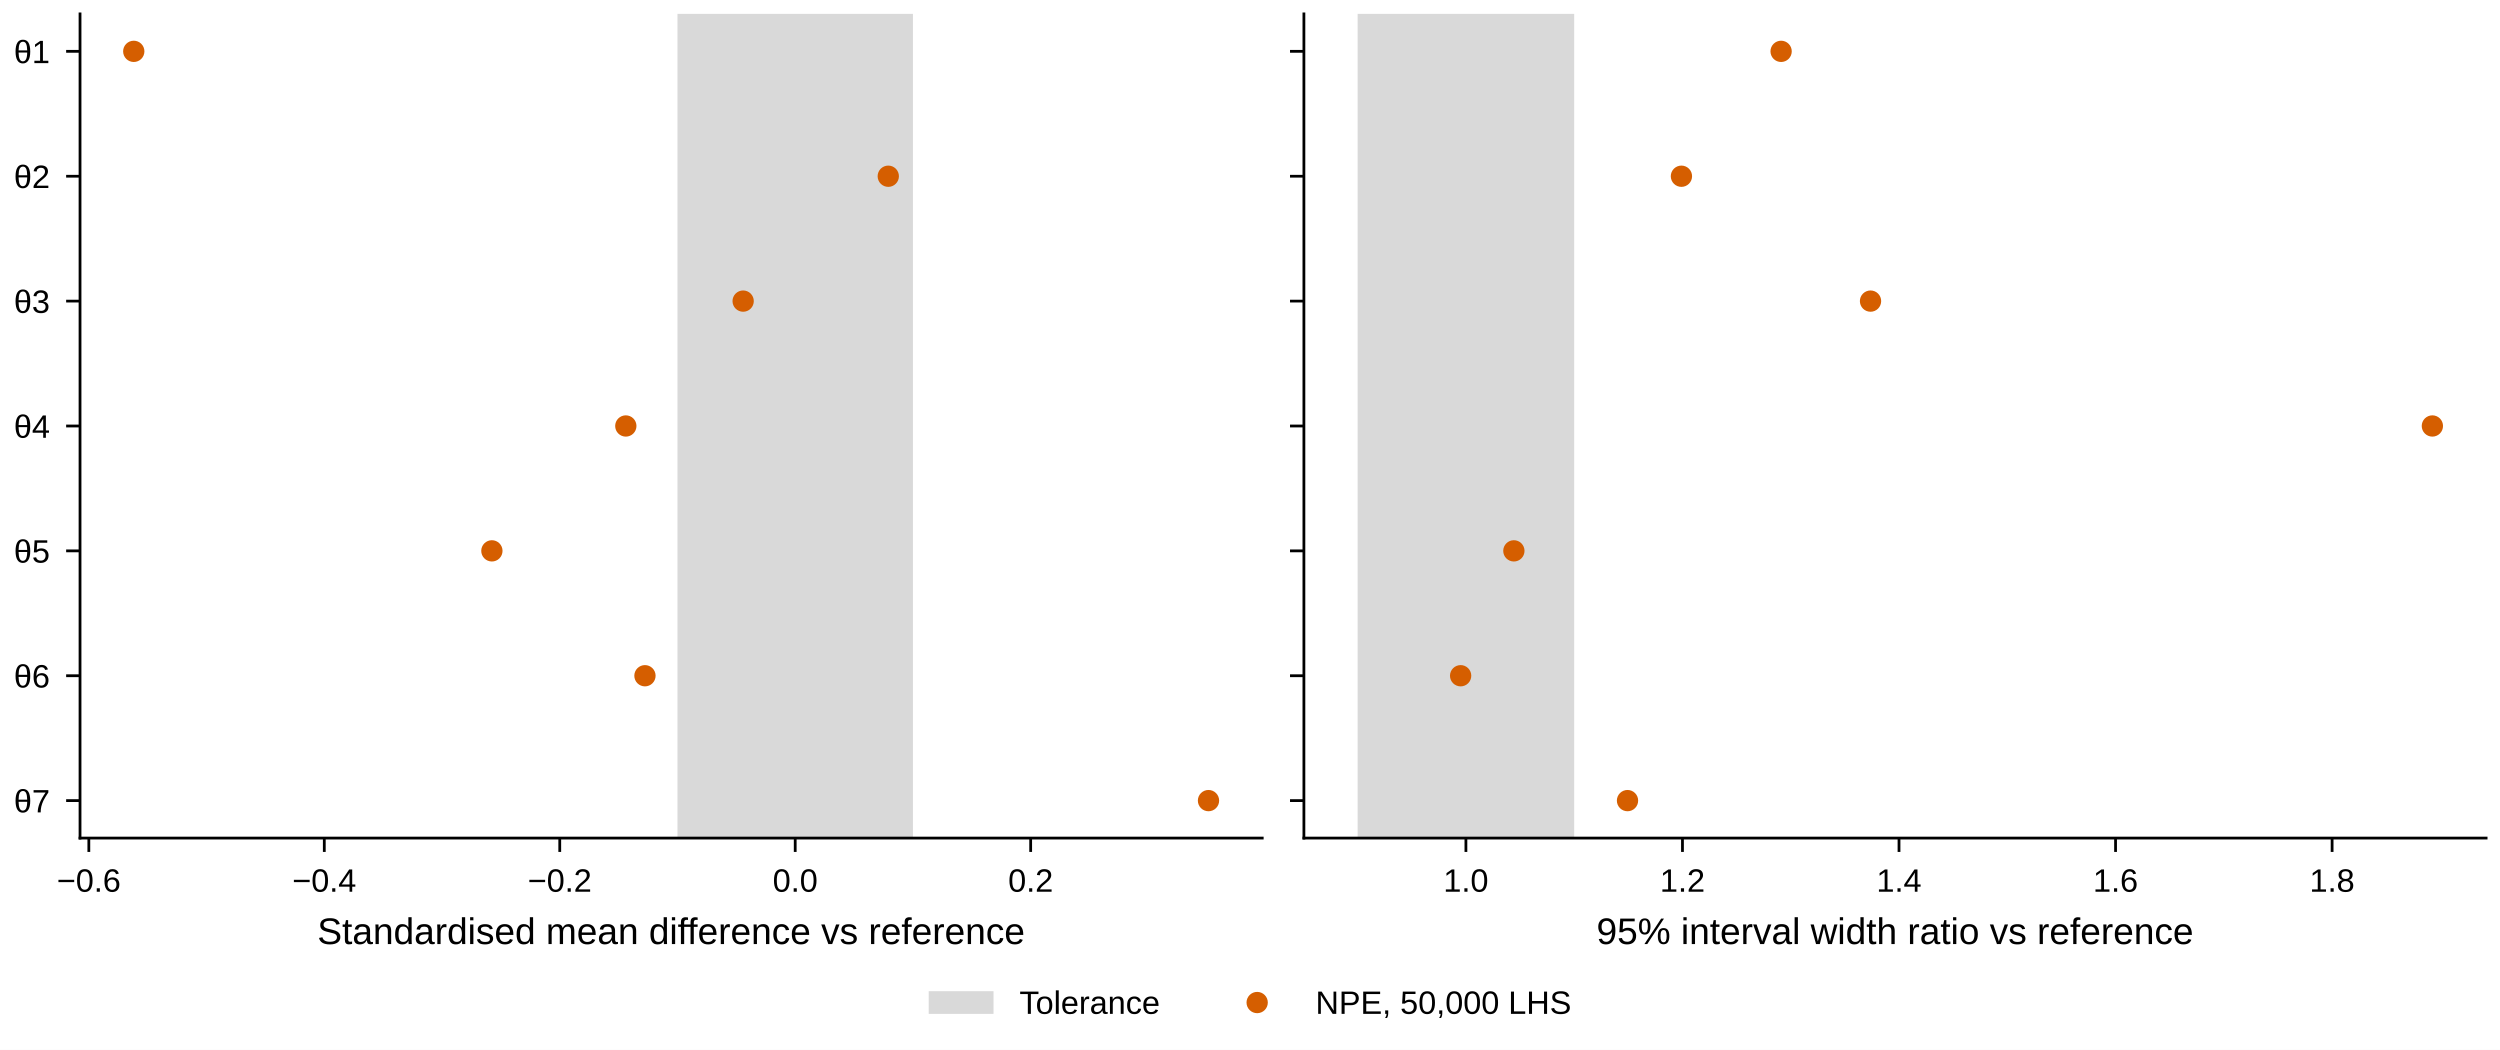
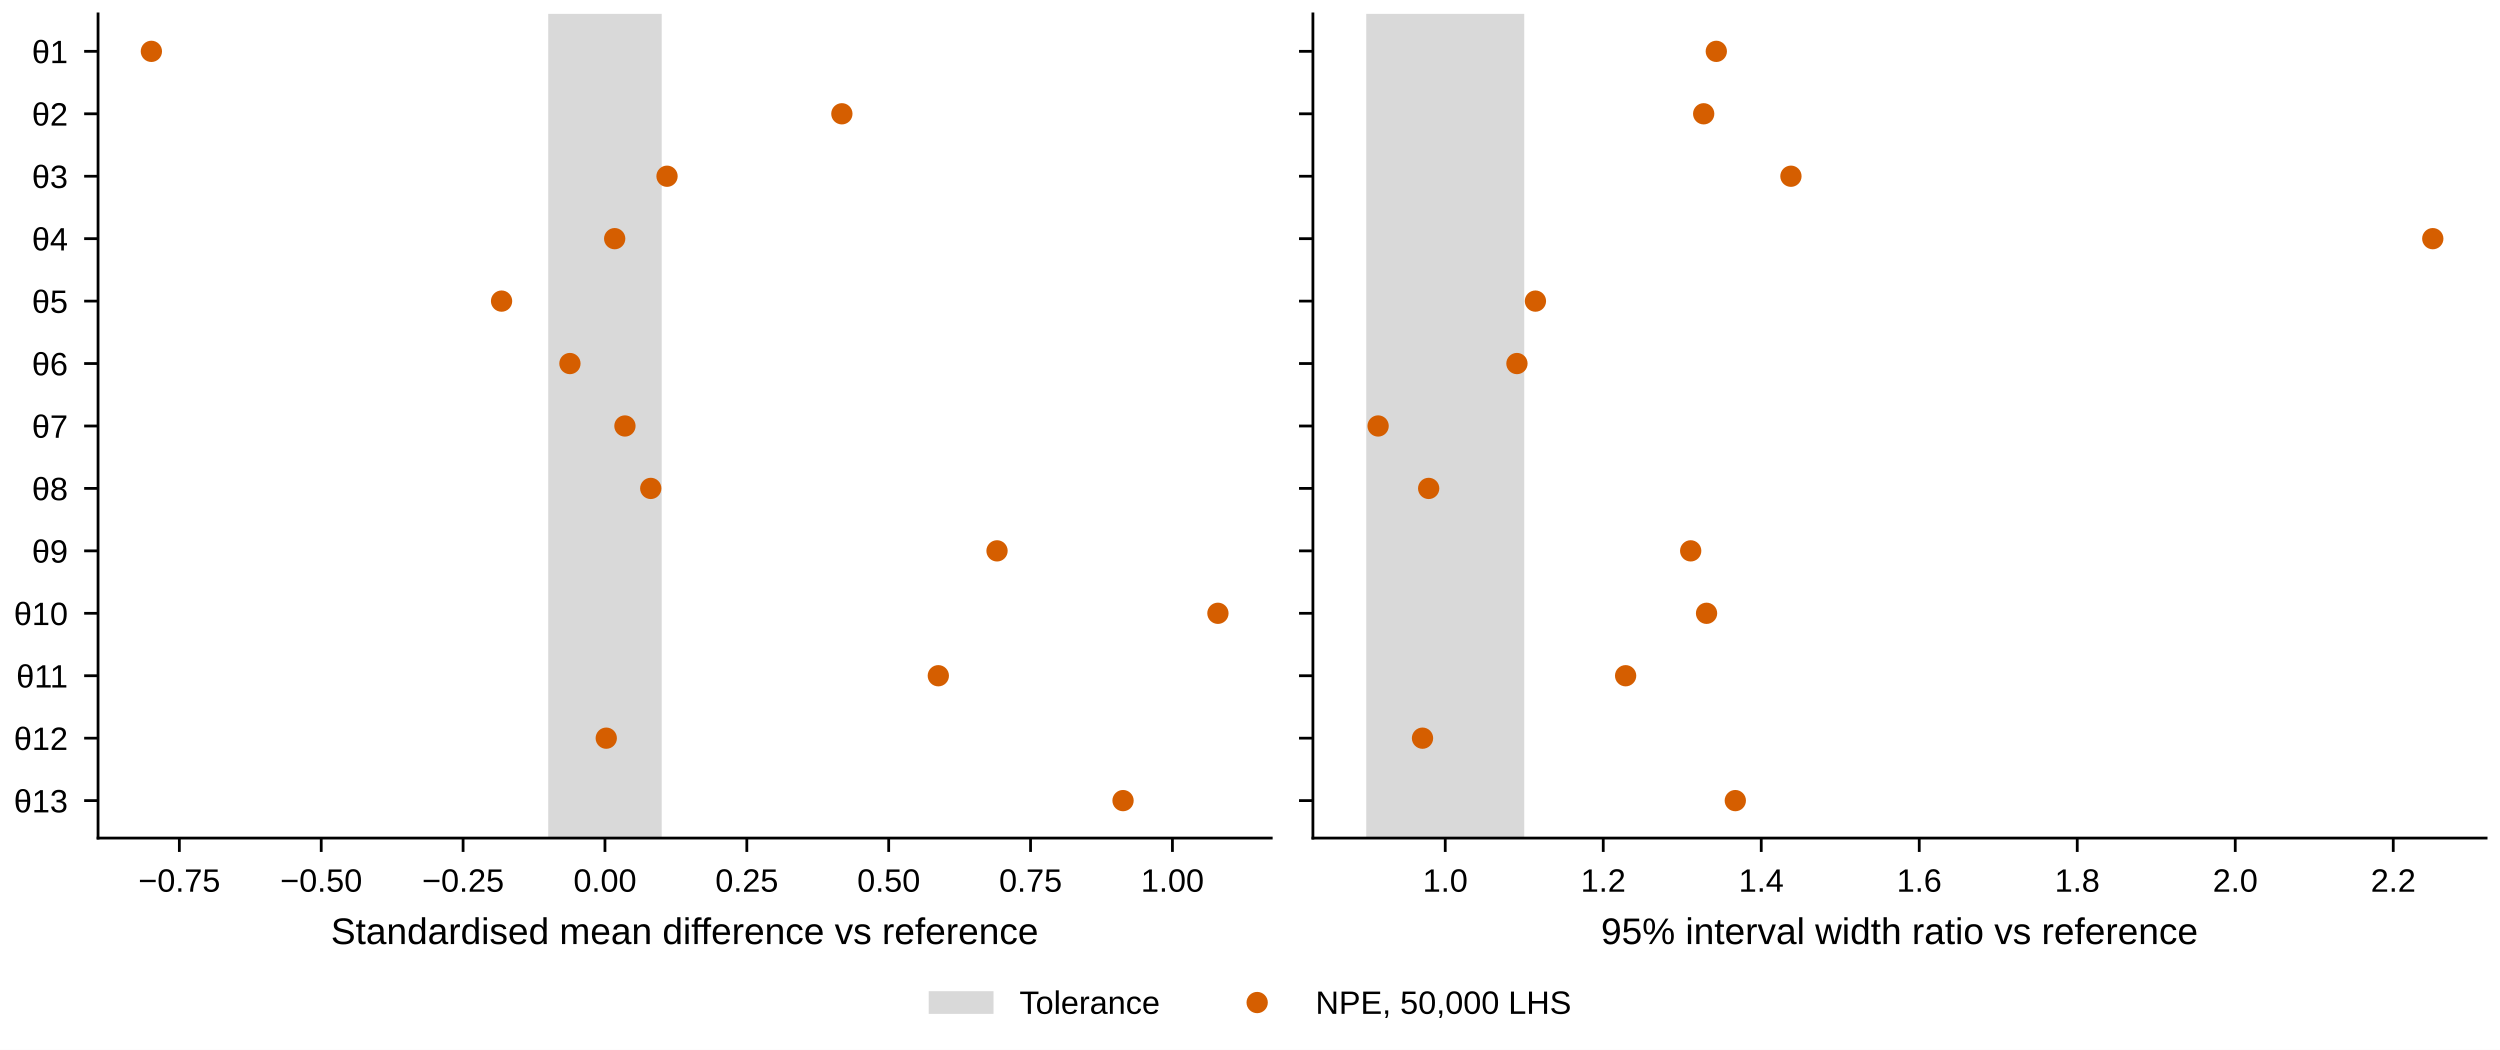
<svg xmlns="http://www.w3.org/2000/svg" xmlns:xlink="http://www.w3.org/1999/xlink" width="540pt" height="226.772pt" viewBox="0 0 540 226.772" version="1.1">
  <defs>
    <style type="text/css">*{stroke-linejoin: round; stroke-linecap: butt}</style>
  </defs>
  <g id="figure_1">
    <g id="patch_1">
      <path d="M 0 226.772  L 540 226.772  L 540 0  L 0 0  z " style="fill: #ffffff" />
    </g>
    <g id="axes_1">
      <g id="patch_2">
-         <path d="M 17.286 181.024  L 272.642 181.024  L 272.642 3  L 17.286 3  z " style="fill: #ffffff" />
+         <path d="M 21.178 181.024  L 274.589 181.024  L 274.589 3  L 21.178 3  z " style="fill: #ffffff" />
      </g>
      <g id="matplotlib.axis_1">
        <g id="xtick_1">
          <g id="line2d_1">
            <defs>
-               <path id="me6645bd09a" d="M 0 0  L 0 3  " style="stroke: #000000; stroke-width: 0.6" />
+               <path id="mba56e9f756" d="M 0 0  L 0 3  " style="stroke: #000000; stroke-width: 0.6" />
            </defs>
            <g>
-               <use xlink:href="#me6645bd09a" x="19.188" y="181.024" style="stroke: #000000; stroke-width: 0.6" />
+               <use xlink:href="#mba56e9f756" x="38.741" y="181.024" style="stroke: #000000; stroke-width: 0.6" />
            </g>
          </g>
          <g id="text_1">
-             <text style="font-size: 7px; font-family: 'Arial', 'Helvetica', 'DejaVu Sans', sans-serif; text-anchor: middle" x="19.188" y="192.621" transform="rotate(-0 19.18821 192.6206)">−0.6</text>
+             <text style="font-size: 7px; font-family: 'Arial', 'Helvetica', 'DejaVu Sans', sans-serif; text-anchor: middle" x="38.741" y="192.621" transform="rotate(-0 38.74065 192.6206)">−0.75</text>
          </g>
        </g>
        <g id="xtick_2">
          <g id="line2d_2">
            <g>
-               <use xlink:href="#me6645bd09a" x="70.047" y="181.024" style="stroke: #000000; stroke-width: 0.6" />
+               <use xlink:href="#mba56e9f756" x="69.384" y="181.024" style="stroke: #000000; stroke-width: 0.6" />
            </g>
          </g>
          <g id="text_2">
-             <text style="font-size: 7px; font-family: 'Arial', 'Helvetica', 'DejaVu Sans', sans-serif; text-anchor: middle" x="70.047" y="192.621" transform="rotate(-0 70.0472 192.6206)">−0.4</text>
+             <text style="font-size: 7px; font-family: 'Arial', 'Helvetica', 'DejaVu Sans', sans-serif; text-anchor: middle" x="69.384" y="192.621" transform="rotate(-0 69.38405 192.6206)">−0.50</text>
          </g>
        </g>
        <g id="xtick_3">
          <g id="line2d_3">
            <g>
-               <use xlink:href="#me6645bd09a" x="120.906" y="181.024" style="stroke: #000000; stroke-width: 0.6" />
+               <use xlink:href="#mba56e9f756" x="100.027" y="181.024" style="stroke: #000000; stroke-width: 0.6" />
            </g>
          </g>
          <g id="text_3">
-             <text style="font-size: 7px; font-family: 'Arial', 'Helvetica', 'DejaVu Sans', sans-serif; text-anchor: middle" x="120.906" y="192.621" transform="rotate(-0 120.9062 192.6206)">−0.2</text>
+             <text style="font-size: 7px; font-family: 'Arial', 'Helvetica', 'DejaVu Sans', sans-serif; text-anchor: middle" x="100.027" y="192.621" transform="rotate(-0 100.0274 192.6206)">−0.25</text>
          </g>
        </g>
        <g id="xtick_4">
          <g id="line2d_4">
            <g>
-               <use xlink:href="#me6645bd09a" x="171.765" y="181.024" style="stroke: #000000; stroke-width: 0.6" />
+               <use xlink:href="#mba56e9f756" x="130.671" y="181.024" style="stroke: #000000; stroke-width: 0.6" />
            </g>
          </g>
          <g id="text_4">
-             <text style="font-size: 7px; font-family: 'Arial', 'Helvetica', 'DejaVu Sans', sans-serif; text-anchor: middle" x="171.765" y="192.621" transform="rotate(-0 171.7652 192.6206)">0.0</text>
+             <text style="font-size: 7px; font-family: 'Arial', 'Helvetica', 'DejaVu Sans', sans-serif; text-anchor: middle" x="130.671" y="192.621" transform="rotate(-0 130.6708 192.6206)">0.00</text>
          </g>
        </g>
        <g id="xtick_5">
          <g id="line2d_5">
            <g>
-               <use xlink:href="#me6645bd09a" x="222.624" y="181.024" style="stroke: #000000; stroke-width: 0.6" />
+               <use xlink:href="#mba56e9f756" x="161.314" y="181.024" style="stroke: #000000; stroke-width: 0.6" />
            </g>
          </g>
          <g id="text_5">
-             <text style="font-size: 7px; font-family: 'Arial', 'Helvetica', 'DejaVu Sans', sans-serif; text-anchor: middle" x="222.624" y="192.621" transform="rotate(-0 222.6242 192.6206)">0.2</text>
-           </g>
-         </g>
-         <g id="text_6">
-           <text style="font-size: 8px; font-family: 'Arial', 'Helvetica', 'DejaVu Sans', sans-serif; text-anchor: middle" x="144.964" y="203.918" transform="rotate(-0 144.964 203.918)">Standardised mean difference vs reference</text>
+             <text style="font-size: 7px; font-family: 'Arial', 'Helvetica', 'DejaVu Sans', sans-serif; text-anchor: middle" x="161.314" y="192.621" transform="rotate(-0 161.3142 192.6206)">0.25</text>
+           </g>
+         </g>
+         <g id="xtick_6">
+           <g id="line2d_6">
+             <g>
+               <use xlink:href="#mba56e9f756" x="191.958" y="181.024" style="stroke: #000000; stroke-width: 0.6" />
+             </g>
+           </g>
+           <g id="text_6">
+             <text style="font-size: 7px; font-family: 'Arial', 'Helvetica', 'DejaVu Sans', sans-serif; text-anchor: middle" x="191.958" y="192.621" transform="rotate(-0 191.9576 192.6206)">0.50</text>
+           </g>
+         </g>
+         <g id="xtick_7">
+           <g id="line2d_7">
+             <g>
+               <use xlink:href="#mba56e9f756" x="222.601" y="181.024" style="stroke: #000000; stroke-width: 0.6" />
+             </g>
+           </g>
+           <g id="text_7">
+             <text style="font-size: 7px; font-family: 'Arial', 'Helvetica', 'DejaVu Sans', sans-serif; text-anchor: middle" x="222.601" y="192.621" transform="rotate(-0 222.601 192.6206)">0.75</text>
+           </g>
+         </g>
+         <g id="xtick_8">
+           <g id="line2d_8">
+             <g>
+               <use xlink:href="#mba56e9f756" x="253.244" y="181.024" style="stroke: #000000; stroke-width: 0.6" />
+             </g>
+           </g>
+           <g id="text_8">
+             <text style="font-size: 7px; font-family: 'Arial', 'Helvetica', 'DejaVu Sans', sans-serif; text-anchor: middle" x="253.244" y="192.621" transform="rotate(-0 253.2444 192.6206)">1.00</text>
+           </g>
+         </g>
+         <g id="text_9">
+           <text style="font-size: 8px; font-family: 'Arial', 'Helvetica', 'DejaVu Sans', sans-serif; text-anchor: middle" x="147.883" y="203.918" transform="rotate(-0 147.8835 203.918)">Standardised mean difference vs reference</text>
        </g>
      </g>
      <g id="matplotlib.axis_2">
        <g id="ytick_1">
-           <g id="line2d_6">
+           <g id="line2d_9">
            <defs>
-               <path id="m10a55fb07a" d="M 0 0  L -3 0  " style="stroke: #000000; stroke-width: 0.6" />
+               <path id="m68765bab2d" d="M 0 0  L -3 0  " style="stroke: #000000; stroke-width: 0.6" />
            </defs>
            <g>
-               <use xlink:href="#m10a55fb07a" x="17.286" y="172.932" style="stroke: #000000; stroke-width: 0.6" />
-             </g>
-           </g>
-           <g id="text_7">
-             <text style="font-size: 7px; font-family: 'Arial', 'Helvetica', 'DejaVu Sans', sans-serif; text-anchor: end" x="10.786" y="175.481" transform="rotate(-0 10.78555 175.4805)">θ7</text>
+               <use xlink:href="#m68765bab2d" x="21.178" y="172.932" style="stroke: #000000; stroke-width: 0.6" />
+             </g>
+           </g>
+           <g id="text_10">
+             <text style="font-size: 7px; font-family: 'Arial', 'Helvetica', 'DejaVu Sans', sans-serif; text-anchor: end" x="14.678" y="175.481" transform="rotate(-0 14.67821 175.4805)">θ13</text>
          </g>
        </g>
        <g id="ytick_2">
-           <g id="line2d_7">
-             <g>
-               <use xlink:href="#m10a55fb07a" x="17.286" y="145.959" style="stroke: #000000; stroke-width: 0.6" />
-             </g>
-           </g>
-           <g id="text_8">
-             <text style="font-size: 7px; font-family: 'Arial', 'Helvetica', 'DejaVu Sans', sans-serif; text-anchor: end" x="10.786" y="148.507" transform="rotate(-0 10.78555 148.5072)">θ6</text>
+           <g id="line2d_10">
+             <g>
+               <use xlink:href="#m68765bab2d" x="21.178" y="159.446" style="stroke: #000000; stroke-width: 0.6" />
+             </g>
+           </g>
+           <g id="text_11">
+             <text style="font-size: 7px; font-family: 'Arial', 'Helvetica', 'DejaVu Sans', sans-serif; text-anchor: end" x="14.678" y="161.994" transform="rotate(-0 14.67821 161.9939)">θ12</text>
          </g>
        </g>
        <g id="ytick_3">
-           <g id="line2d_8">
-             <g>
-               <use xlink:href="#m10a55fb07a" x="17.286" y="118.986" style="stroke: #000000; stroke-width: 0.6" />
-             </g>
-           </g>
-           <g id="text_9">
-             <text style="font-size: 7px; font-family: 'Arial', 'Helvetica', 'DejaVu Sans', sans-serif; text-anchor: end" x="10.786" y="121.534" transform="rotate(-0 10.78555 121.5338)">θ5</text>
+           <g id="line2d_11">
+             <g>
+               <use xlink:href="#m68765bab2d" x="21.178" y="145.959" style="stroke: #000000; stroke-width: 0.6" />
+             </g>
+           </g>
+           <g id="text_12">
+             <text style="font-size: 7px; font-family: 'Arial', 'Helvetica', 'DejaVu Sans', sans-serif; text-anchor: end" x="14.678" y="148.507" transform="rotate(-0 14.67821 148.5072)">θ11</text>
          </g>
        </g>
        <g id="ytick_4">
-           <g id="line2d_9">
-             <g>
-               <use xlink:href="#m10a55fb07a" x="17.286" y="92.012" style="stroke: #000000; stroke-width: 0.6" />
-             </g>
-           </g>
-           <g id="text_10">
-             <text style="font-size: 7px; font-family: 'Arial', 'Helvetica', 'DejaVu Sans', sans-serif; text-anchor: end" x="10.786" y="94.56" transform="rotate(-0 10.78555 94.56044)">θ4</text>
+           <g id="line2d_12">
+             <g>
+               <use xlink:href="#m68765bab2d" x="21.178" y="132.472" style="stroke: #000000; stroke-width: 0.6" />
+             </g>
+           </g>
+           <g id="text_13">
+             <text style="font-size: 7px; font-family: 'Arial', 'Helvetica', 'DejaVu Sans', sans-serif; text-anchor: end" x="14.678" y="135.02" transform="rotate(-0 14.67821 135.0205)">θ10</text>
          </g>
        </g>
        <g id="ytick_5">
-           <g id="line2d_10">
-             <g>
-               <use xlink:href="#m10a55fb07a" x="17.286" y="65.039" style="stroke: #000000; stroke-width: 0.6" />
-             </g>
-           </g>
-           <g id="text_11">
-             <text style="font-size: 7px; font-family: 'Arial', 'Helvetica', 'DejaVu Sans', sans-serif; text-anchor: end" x="10.786" y="67.587" transform="rotate(-0 10.78555 67.58707)">θ3</text>
+           <g id="line2d_13">
+             <g>
+               <use xlink:href="#m68765bab2d" x="21.178" y="118.986" style="stroke: #000000; stroke-width: 0.6" />
+             </g>
+           </g>
+           <g id="text_14">
+             <text style="font-size: 7px; font-family: 'Arial', 'Helvetica', 'DejaVu Sans', sans-serif; text-anchor: end" x="14.678" y="121.534" transform="rotate(-0 14.67821 121.5338)">θ9</text>
          </g>
        </g>
        <g id="ytick_6">
-           <g id="line2d_11">
-             <g>
-               <use xlink:href="#m10a55fb07a" x="17.286" y="38.066" style="stroke: #000000; stroke-width: 0.6" />
-             </g>
-           </g>
-           <g id="text_12">
-             <text style="font-size: 7px; font-family: 'Arial', 'Helvetica', 'DejaVu Sans', sans-serif; text-anchor: end" x="10.786" y="40.614" transform="rotate(-0 10.78555 40.61371)">θ2</text>
+           <g id="line2d_14">
+             <g>
+               <use xlink:href="#m68765bab2d" x="21.178" y="105.499" style="stroke: #000000; stroke-width: 0.6" />
+             </g>
+           </g>
+           <g id="text_15">
+             <text style="font-size: 7px; font-family: 'Arial', 'Helvetica', 'DejaVu Sans', sans-serif; text-anchor: end" x="14.678" y="108.047" transform="rotate(-0 14.67821 108.0471)">θ8</text>
          </g>
        </g>
        <g id="ytick_7">
-           <g id="line2d_12">
-             <g>
-               <use xlink:href="#m10a55fb07a" x="17.286" y="11.092" style="stroke: #000000; stroke-width: 0.6" />
-             </g>
-           </g>
-           <g id="text_13">
-             <text style="font-size: 7px; font-family: 'Arial', 'Helvetica', 'DejaVu Sans', sans-serif; text-anchor: end" x="10.786" y="13.64" transform="rotate(-0 10.78555 13.64034)">θ1</text>
+           <g id="line2d_15">
+             <g>
+               <use xlink:href="#m68765bab2d" x="21.178" y="92.012" style="stroke: #000000; stroke-width: 0.6" />
+             </g>
+           </g>
+           <g id="text_16">
+             <text style="font-size: 7px; font-family: 'Arial', 'Helvetica', 'DejaVu Sans', sans-serif; text-anchor: end" x="14.678" y="94.56" transform="rotate(-0 14.67821 94.56044)">θ7</text>
+           </g>
+         </g>
+         <g id="ytick_8">
+           <g id="line2d_16">
+             <g>
+               <use xlink:href="#m68765bab2d" x="21.178" y="78.526" style="stroke: #000000; stroke-width: 0.6" />
+             </g>
+           </g>
+           <g id="text_17">
+             <text style="font-size: 7px; font-family: 'Arial', 'Helvetica', 'DejaVu Sans', sans-serif; text-anchor: end" x="14.678" y="81.074" transform="rotate(-0 14.67821 81.07376)">θ6</text>
+           </g>
+         </g>
+         <g id="ytick_9">
+           <g id="line2d_17">
+             <g>
+               <use xlink:href="#m68765bab2d" x="21.178" y="65.039" style="stroke: #000000; stroke-width: 0.6" />
+             </g>
+           </g>
+           <g id="text_18">
+             <text style="font-size: 7px; font-family: 'Arial', 'Helvetica', 'DejaVu Sans', sans-serif; text-anchor: end" x="14.678" y="67.587" transform="rotate(-0 14.67821 67.58707)">θ5</text>
+           </g>
+         </g>
+         <g id="ytick_10">
+           <g id="line2d_18">
+             <g>
+               <use xlink:href="#m68765bab2d" x="21.178" y="51.552" style="stroke: #000000; stroke-width: 0.6" />
+             </g>
+           </g>
+           <g id="text_19">
+             <text style="font-size: 7px; font-family: 'Arial', 'Helvetica', 'DejaVu Sans', sans-serif; text-anchor: end" x="14.678" y="54.1" transform="rotate(-0 14.67821 54.10039)">θ4</text>
+           </g>
+         </g>
+         <g id="ytick_11">
+           <g id="line2d_19">
+             <g>
+               <use xlink:href="#m68765bab2d" x="21.178" y="38.066" style="stroke: #000000; stroke-width: 0.6" />
+             </g>
+           </g>
+           <g id="text_20">
+             <text style="font-size: 7px; font-family: 'Arial', 'Helvetica', 'DejaVu Sans', sans-serif; text-anchor: end" x="14.678" y="40.614" transform="rotate(-0 14.67821 40.61371)">θ3</text>
+           </g>
+         </g>
+         <g id="ytick_12">
+           <g id="line2d_20">
+             <g>
+               <use xlink:href="#m68765bab2d" x="21.178" y="24.579" style="stroke: #000000; stroke-width: 0.6" />
+             </g>
+           </g>
+           <g id="text_21">
+             <text style="font-size: 7px; font-family: 'Arial', 'Helvetica', 'DejaVu Sans', sans-serif; text-anchor: end" x="14.678" y="27.127" transform="rotate(-0 14.67821 27.12703)">θ2</text>
+           </g>
+         </g>
+         <g id="ytick_13">
+           <g id="line2d_21">
+             <g>
+               <use xlink:href="#m68765bab2d" x="21.178" y="11.092" style="stroke: #000000; stroke-width: 0.6" />
+             </g>
+           </g>
+           <g id="text_22">
+             <text style="font-size: 7px; font-family: 'Arial', 'Helvetica', 'DejaVu Sans', sans-serif; text-anchor: end" x="14.678" y="13.64" transform="rotate(-0 14.67821 13.64034)">θ1</text>
          </g>
        </g>
      </g>
      <g id="patch_3">
-         <path d="M 146.336 181.024  L 197.195 181.024  L 197.195 3  L 146.336 3  z " clip-path="url(#p1ce16a7398)" style="fill: #d9d9d9" />
-       </g>
-       <g id="line2d_13">
+         <path d="M 118.413 181.024  L 142.928 181.024  L 142.928 3  L 118.413 3  z " clip-path="url(#pb6cced3a46)" style="fill: #d9d9d9" />
+       </g>
+       <g id="line2d_22">
        <defs>
-           <path id="md1840e319f" d="M 0 2  C 0.53 2 1.039 1.789 1.414 1.414  C 1.789 1.039 2 0.53 2 0  C 2 -0.53 1.789 -1.039 1.414 -1.414  C 1.039 -1.789 0.53 -2 0 -2  C -0.53 -2 -1.039 -1.789 -1.414 -1.414  C -1.789 -1.039 -2 -0.53 -2 0  C -2 0.53 -1.789 1.039 -1.414 1.414  C -1.039 1.789 -0.53 2 0 2  z " style="stroke: #d55e00; stroke-width: 0.6" />
+           <path id="m5a238bd9cf" d="M 0 2  C 0.53 2 1.039 1.789 1.414 1.414  C 1.789 1.039 2 0.53 2 0  C 2 -0.53 1.789 -1.039 1.414 -1.414  C 1.039 -1.789 0.53 -2 0 -2  C -0.53 -2 -1.039 -1.789 -1.414 -1.414  C -1.789 -1.039 -2 -0.53 -2 0  C -2 0.53 -1.789 1.039 -1.414 1.414  C -1.039 1.789 -0.53 2 0 2  z " style="stroke: #d55e00; stroke-width: 0.6" />
        </defs>
-         <g clip-path="url(#p1ce16a7398)">
-           <use xlink:href="#md1840e319f" x="261.035" y="172.932" style="fill: #d55e00; stroke: #d55e00; stroke-width: 0.6" />
-           <use xlink:href="#md1840e319f" x="139.31" y="145.959" style="fill: #d55e00; stroke: #d55e00; stroke-width: 0.6" />
-           <use xlink:href="#md1840e319f" x="106.248" y="118.986" style="fill: #d55e00; stroke: #d55e00; stroke-width: 0.6" />
-           <use xlink:href="#md1840e319f" x="135.176" y="92.012" style="fill: #d55e00; stroke: #d55e00; stroke-width: 0.6" />
-           <use xlink:href="#md1840e319f" x="160.52" y="65.039" style="fill: #d55e00; stroke: #d55e00; stroke-width: 0.6" />
-           <use xlink:href="#md1840e319f" x="191.866" y="38.066" style="fill: #d55e00; stroke: #d55e00; stroke-width: 0.6" />
-           <use xlink:href="#md1840e319f" x="28.893" y="11.092" style="fill: #d55e00; stroke: #d55e00; stroke-width: 0.6" />
+         <g clip-path="url(#pb6cced3a46)">
+           <use xlink:href="#m5a238bd9cf" x="242.575" y="172.932" style="fill: #d55e00; stroke: #d55e00; stroke-width: 0.6" />
+           <use xlink:href="#m5a238bd9cf" x="130.951" y="159.446" style="fill: #d55e00; stroke: #d55e00; stroke-width: 0.6" />
+           <use xlink:href="#m5a238bd9cf" x="202.676" y="145.959" style="fill: #d55e00; stroke: #d55e00; stroke-width: 0.6" />
+           <use xlink:href="#m5a238bd9cf" x="263.07" y="132.472" style="fill: #d55e00; stroke: #d55e00; stroke-width: 0.6" />
+           <use xlink:href="#m5a238bd9cf" x="215.358" y="118.986" style="fill: #d55e00; stroke: #d55e00; stroke-width: 0.6" />
+           <use xlink:href="#m5a238bd9cf" x="140.563" y="105.499" style="fill: #d55e00; stroke: #d55e00; stroke-width: 0.6" />
+           <use xlink:href="#m5a238bd9cf" x="134.985" y="92.012" style="fill: #d55e00; stroke: #d55e00; stroke-width: 0.6" />
+           <use xlink:href="#m5a238bd9cf" x="123.104" y="78.526" style="fill: #d55e00; stroke: #d55e00; stroke-width: 0.6" />
+           <use xlink:href="#m5a238bd9cf" x="108.337" y="65.039" style="fill: #d55e00; stroke: #d55e00; stroke-width: 0.6" />
+           <use xlink:href="#m5a238bd9cf" x="132.771" y="51.552" style="fill: #d55e00; stroke: #d55e00; stroke-width: 0.6" />
+           <use xlink:href="#m5a238bd9cf" x="144.078" y="38.066" style="fill: #d55e00; stroke: #d55e00; stroke-width: 0.6" />
+           <use xlink:href="#m5a238bd9cf" x="181.844" y="24.579" style="fill: #d55e00; stroke: #d55e00; stroke-width: 0.6" />
+           <use xlink:href="#m5a238bd9cf" x="32.697" y="11.092" style="fill: #d55e00; stroke: #d55e00; stroke-width: 0.6" />
        </g>
      </g>
      <g id="patch_4">
-         <path d="M 17.286 181.024  L 17.286 3  " style="fill: none; stroke: #000000; stroke-width: 0.6; stroke-linejoin: miter; stroke-linecap: square" />
+         <path d="M 21.178 181.024  L 21.178 3  " style="fill: none; stroke: #000000; stroke-width: 0.6; stroke-linejoin: miter; stroke-linecap: square" />
      </g>
      <g id="patch_5">
-         <path d="M 17.286 181.024  L 272.642 181.024  " style="fill: none; stroke: #000000; stroke-width: 0.6; stroke-linejoin: miter; stroke-linecap: square" />
+         <path d="M 21.178 181.024  L 274.589 181.024  " style="fill: none; stroke: #000000; stroke-width: 0.6; stroke-linejoin: miter; stroke-linecap: square" />
      </g>
    </g>
    <g id="axes_2">
      <g id="patch_6">
-         <path d="M 281.643 181.024  L 537 181.024  L 537 3  L 281.643 3  z " style="fill: #ffffff" />
+         <path d="M 283.589 181.024  L 537 181.024  L 537 3  L 283.589 3  z " style="fill: #ffffff" />
      </g>
      <g id="matplotlib.axis_3">
-         <g id="xtick_6">
-           <g id="line2d_14">
-             <g>
-               <use xlink:href="#me6645bd09a" x="316.637" y="181.024" style="stroke: #000000; stroke-width: 0.6" />
-             </g>
-           </g>
-           <g id="text_14">
-             <text style="font-size: 7px; font-family: 'Arial', 'Helvetica', 'DejaVu Sans', sans-serif; text-anchor: middle" x="316.637" y="192.621" transform="rotate(-0 316.6372 192.6206)">1.0</text>
-           </g>
-         </g>
-         <g id="xtick_7">
-           <g id="line2d_15">
-             <g>
-               <use xlink:href="#me6645bd09a" x="363.412" y="181.024" style="stroke: #000000; stroke-width: 0.6" />
-             </g>
-           </g>
-           <g id="text_15">
-             <text style="font-size: 7px; font-family: 'Arial', 'Helvetica', 'DejaVu Sans', sans-serif; text-anchor: middle" x="363.412" y="192.621" transform="rotate(-0 363.4115 192.6206)">1.2</text>
-           </g>
-         </g>
-         <g id="xtick_8">
-           <g id="line2d_16">
-             <g>
-               <use xlink:href="#me6645bd09a" x="410.186" y="181.024" style="stroke: #000000; stroke-width: 0.6" />
-             </g>
-           </g>
-           <g id="text_16">
-             <text style="font-size: 7px; font-family: 'Arial', 'Helvetica', 'DejaVu Sans', sans-serif; text-anchor: middle" x="410.186" y="192.621" transform="rotate(-0 410.1859 192.6206)">1.4</text>
-           </g>
-         </g>
        <g id="xtick_9">
-           <g id="line2d_17">
-             <g>
-               <use xlink:href="#me6645bd09a" x="456.96" y="181.024" style="stroke: #000000; stroke-width: 0.6" />
-             </g>
-           </g>
-           <g id="text_17">
-             <text style="font-size: 7px; font-family: 'Arial', 'Helvetica', 'DejaVu Sans', sans-serif; text-anchor: middle" x="456.96" y="192.621" transform="rotate(-0 456.9602 192.6206)">1.6</text>
+           <g id="line2d_23">
+             <g>
+               <use xlink:href="#mba56e9f756" x="312.172" y="181.024" style="stroke: #000000; stroke-width: 0.6" />
+             </g>
+           </g>
+           <g id="text_23">
+             <text style="font-size: 7px; font-family: 'Arial', 'Helvetica', 'DejaVu Sans', sans-serif; text-anchor: middle" x="312.172" y="192.621" transform="rotate(-0 312.1721 192.6206)">1.0</text>
          </g>
        </g>
        <g id="xtick_10">
-           <g id="line2d_18">
-             <g>
-               <use xlink:href="#me6645bd09a" x="503.735" y="181.024" style="stroke: #000000; stroke-width: 0.6" />
-             </g>
-           </g>
-           <g id="text_18">
-             <text style="font-size: 7px; font-family: 'Arial', 'Helvetica', 'DejaVu Sans', sans-serif; text-anchor: middle" x="503.735" y="192.621" transform="rotate(-0 503.7346 192.6206)">1.8</text>
-           </g>
-         </g>
-         <g id="text_19">
-           <text style="font-size: 8px; font-family: 'Arial', 'Helvetica', 'DejaVu Sans', sans-serif; text-anchor: middle" x="409.321" y="203.918" transform="rotate(-0 409.3213 203.918)">95% interval width ratio vs reference</text>
+           <g id="line2d_24">
+             <g>
+               <use xlink:href="#mba56e9f756" x="346.301" y="181.024" style="stroke: #000000; stroke-width: 0.6" />
+             </g>
+           </g>
+           <g id="text_24">
+             <text style="font-size: 7px; font-family: 'Arial', 'Helvetica', 'DejaVu Sans', sans-serif; text-anchor: middle" x="346.301" y="192.621" transform="rotate(-0 346.3005 192.6206)">1.2</text>
+           </g>
+         </g>
+         <g id="xtick_11">
+           <g id="line2d_25">
+             <g>
+               <use xlink:href="#mba56e9f756" x="380.429" y="181.024" style="stroke: #000000; stroke-width: 0.6" />
+             </g>
+           </g>
+           <g id="text_25">
+             <text style="font-size: 7px; font-family: 'Arial', 'Helvetica', 'DejaVu Sans', sans-serif; text-anchor: middle" x="380.429" y="192.621" transform="rotate(-0 380.429 192.6206)">1.4</text>
+           </g>
+         </g>
+         <g id="xtick_12">
+           <g id="line2d_26">
+             <g>
+               <use xlink:href="#mba56e9f756" x="414.557" y="181.024" style="stroke: #000000; stroke-width: 0.6" />
+             </g>
+           </g>
+           <g id="text_26">
+             <text style="font-size: 7px; font-family: 'Arial', 'Helvetica', 'DejaVu Sans', sans-serif; text-anchor: middle" x="414.557" y="192.621" transform="rotate(-0 414.5574 192.6206)">1.6</text>
+           </g>
+         </g>
+         <g id="xtick_13">
+           <g id="line2d_27">
+             <g>
+               <use xlink:href="#mba56e9f756" x="448.686" y="181.024" style="stroke: #000000; stroke-width: 0.6" />
+             </g>
+           </g>
+           <g id="text_27">
+             <text style="font-size: 7px; font-family: 'Arial', 'Helvetica', 'DejaVu Sans', sans-serif; text-anchor: middle" x="448.686" y="192.621" transform="rotate(-0 448.6859 192.6206)">1.8</text>
+           </g>
+         </g>
+         <g id="xtick_14">
+           <g id="line2d_28">
+             <g>
+               <use xlink:href="#mba56e9f756" x="482.814" y="181.024" style="stroke: #000000; stroke-width: 0.6" />
+             </g>
+           </g>
+           <g id="text_28">
+             <text style="font-size: 7px; font-family: 'Arial', 'Helvetica', 'DejaVu Sans', sans-serif; text-anchor: middle" x="482.814" y="192.621" transform="rotate(-0 482.8143 192.6206)">2.0</text>
+           </g>
+         </g>
+         <g id="xtick_15">
+           <g id="line2d_29">
+             <g>
+               <use xlink:href="#mba56e9f756" x="516.943" y="181.024" style="stroke: #000000; stroke-width: 0.6" />
+             </g>
+           </g>
+           <g id="text_29">
+             <text style="font-size: 7px; font-family: 'Arial', 'Helvetica', 'DejaVu Sans', sans-serif; text-anchor: middle" x="516.943" y="192.621" transform="rotate(-0 516.9427 192.6206)">2.2</text>
+           </g>
+         </g>
+         <g id="text_30">
+           <text style="font-size: 8px; font-family: 'Arial', 'Helvetica', 'DejaVu Sans', sans-serif; text-anchor: middle" x="410.294" y="203.918" transform="rotate(-0 410.2945 203.918)">95% interval width ratio vs reference</text>
        </g>
      </g>
      <g id="matplotlib.axis_4">
-         <g id="ytick_8">
-           <g id="line2d_19">
-             <g>
-               <use xlink:href="#m10a55fb07a" x="281.643" y="172.932" style="stroke: #000000; stroke-width: 0.6" />
-             </g>
-           </g>
-         </g>
-         <g id="ytick_9">
-           <g id="line2d_20">
-             <g>
-               <use xlink:href="#m10a55fb07a" x="281.643" y="145.959" style="stroke: #000000; stroke-width: 0.6" />
-             </g>
-           </g>
-         </g>
-         <g id="ytick_10">
-           <g id="line2d_21">
-             <g>
-               <use xlink:href="#m10a55fb07a" x="281.643" y="118.986" style="stroke: #000000; stroke-width: 0.6" />
-             </g>
-           </g>
-         </g>
-         <g id="ytick_11">
-           <g id="line2d_22">
-             <g>
-               <use xlink:href="#m10a55fb07a" x="281.643" y="92.012" style="stroke: #000000; stroke-width: 0.6" />
-             </g>
-           </g>
-         </g>
-         <g id="ytick_12">
-           <g id="line2d_23">
-             <g>
-               <use xlink:href="#m10a55fb07a" x="281.643" y="65.039" style="stroke: #000000; stroke-width: 0.6" />
-             </g>
-           </g>
-         </g>
-         <g id="ytick_13">
-           <g id="line2d_24">
-             <g>
-               <use xlink:href="#m10a55fb07a" x="281.643" y="38.066" style="stroke: #000000; stroke-width: 0.6" />
-             </g>
-           </g>
-         </g>
        <g id="ytick_14">
-           <g id="line2d_25">
-             <g>
-               <use xlink:href="#m10a55fb07a" x="281.643" y="11.092" style="stroke: #000000; stroke-width: 0.6" />
+           <g id="line2d_30">
+             <g>
+               <use xlink:href="#m68765bab2d" x="283.589" y="172.932" style="stroke: #000000; stroke-width: 0.6" />
+             </g>
+           </g>
+         </g>
+         <g id="ytick_15">
+           <g id="line2d_31">
+             <g>
+               <use xlink:href="#m68765bab2d" x="283.589" y="159.446" style="stroke: #000000; stroke-width: 0.6" />
+             </g>
+           </g>
+         </g>
+         <g id="ytick_16">
+           <g id="line2d_32">
+             <g>
+               <use xlink:href="#m68765bab2d" x="283.589" y="145.959" style="stroke: #000000; stroke-width: 0.6" />
+             </g>
+           </g>
+         </g>
+         <g id="ytick_17">
+           <g id="line2d_33">
+             <g>
+               <use xlink:href="#m68765bab2d" x="283.589" y="132.472" style="stroke: #000000; stroke-width: 0.6" />
+             </g>
+           </g>
+         </g>
+         <g id="ytick_18">
+           <g id="line2d_34">
+             <g>
+               <use xlink:href="#m68765bab2d" x="283.589" y="118.986" style="stroke: #000000; stroke-width: 0.6" />
+             </g>
+           </g>
+         </g>
+         <g id="ytick_19">
+           <g id="line2d_35">
+             <g>
+               <use xlink:href="#m68765bab2d" x="283.589" y="105.499" style="stroke: #000000; stroke-width: 0.6" />
+             </g>
+           </g>
+         </g>
+         <g id="ytick_20">
+           <g id="line2d_36">
+             <g>
+               <use xlink:href="#m68765bab2d" x="283.589" y="92.012" style="stroke: #000000; stroke-width: 0.6" />
+             </g>
+           </g>
+         </g>
+         <g id="ytick_21">
+           <g id="line2d_37">
+             <g>
+               <use xlink:href="#m68765bab2d" x="283.589" y="78.526" style="stroke: #000000; stroke-width: 0.6" />
+             </g>
+           </g>
+         </g>
+         <g id="ytick_22">
+           <g id="line2d_38">
+             <g>
+               <use xlink:href="#m68765bab2d" x="283.589" y="65.039" style="stroke: #000000; stroke-width: 0.6" />
+             </g>
+           </g>
+         </g>
+         <g id="ytick_23">
+           <g id="line2d_39">
+             <g>
+               <use xlink:href="#m68765bab2d" x="283.589" y="51.552" style="stroke: #000000; stroke-width: 0.6" />
+             </g>
+           </g>
+         </g>
+         <g id="ytick_24">
+           <g id="line2d_40">
+             <g>
+               <use xlink:href="#m68765bab2d" x="283.589" y="38.066" style="stroke: #000000; stroke-width: 0.6" />
+             </g>
+           </g>
+         </g>
+         <g id="ytick_25">
+           <g id="line2d_41">
+             <g>
+               <use xlink:href="#m68765bab2d" x="283.589" y="24.579" style="stroke: #000000; stroke-width: 0.6" />
+             </g>
+           </g>
+         </g>
+         <g id="ytick_26">
+           <g id="line2d_42">
+             <g>
+               <use xlink:href="#m68765bab2d" x="283.589" y="11.092" style="stroke: #000000; stroke-width: 0.6" />
            </g>
          </g>
        </g>
      </g>
      <g id="patch_7">
-         <path d="M 293.25 181.024  L 340.024 181.024  L 340.024 3  L 293.25 3  z " clip-path="url(#paf665701ca)" style="fill: #d9d9d9" />
-       </g>
-       <g id="line2d_26">
-         <g clip-path="url(#paf665701ca)">
-           <use xlink:href="#md1840e319f" x="351.542" y="172.932" style="fill: #d55e00; stroke: #d55e00; stroke-width: 0.6" />
-           <use xlink:href="#md1840e319f" x="315.496" y="145.959" style="fill: #d55e00; stroke: #d55e00; stroke-width: 0.6" />
-           <use xlink:href="#md1840e319f" x="326.996" y="118.986" style="fill: #d55e00; stroke: #d55e00; stroke-width: 0.6" />
-           <use xlink:href="#md1840e319f" x="525.393" y="92.012" style="fill: #d55e00; stroke: #d55e00; stroke-width: 0.6" />
-           <use xlink:href="#md1840e319f" x="404.034" y="65.039" style="fill: #d55e00; stroke: #d55e00; stroke-width: 0.6" />
-           <use xlink:href="#md1840e319f" x="363.188" y="38.066" style="fill: #d55e00; stroke: #d55e00; stroke-width: 0.6" />
-           <use xlink:href="#md1840e319f" x="384.72" y="11.092" style="fill: #d55e00; stroke: #d55e00; stroke-width: 0.6" />
+         <path d="M 295.108 181.024  L 329.236 181.024  L 329.236 3  L 295.108 3  z " clip-path="url(#p7031c46ab6)" style="fill: #d9d9d9" />
+       </g>
+       <g id="line2d_43">
+         <g clip-path="url(#p7031c46ab6)">
+           <use xlink:href="#m5a238bd9cf" x="374.826" y="172.932" style="fill: #d55e00; stroke: #d55e00; stroke-width: 0.6" />
+           <use xlink:href="#m5a238bd9cf" x="307.262" y="159.446" style="fill: #d55e00; stroke: #d55e00; stroke-width: 0.6" />
+           <use xlink:href="#m5a238bd9cf" x="351.134" y="145.959" style="fill: #d55e00; stroke: #d55e00; stroke-width: 0.6" />
+           <use xlink:href="#m5a238bd9cf" x="368.615" y="132.472" style="fill: #d55e00; stroke: #d55e00; stroke-width: 0.6" />
+           <use xlink:href="#m5a238bd9cf" x="365.188" y="118.986" style="fill: #d55e00; stroke: #d55e00; stroke-width: 0.6" />
+           <use xlink:href="#m5a238bd9cf" x="308.593" y="105.499" style="fill: #d55e00; stroke: #d55e00; stroke-width: 0.6" />
+           <use xlink:href="#m5a238bd9cf" x="297.674" y="92.012" style="fill: #d55e00; stroke: #d55e00; stroke-width: 0.6" />
+           <use xlink:href="#m5a238bd9cf" x="327.659" y="78.526" style="fill: #d55e00; stroke: #d55e00; stroke-width: 0.6" />
+           <use xlink:href="#m5a238bd9cf" x="331.652" y="65.039" style="fill: #d55e00; stroke: #d55e00; stroke-width: 0.6" />
+           <use xlink:href="#m5a238bd9cf" x="525.481" y="51.552" style="fill: #d55e00; stroke: #d55e00; stroke-width: 0.6" />
+           <use xlink:href="#m5a238bd9cf" x="386.841" y="38.066" style="fill: #d55e00; stroke: #d55e00; stroke-width: 0.6" />
+           <use xlink:href="#m5a238bd9cf" x="367.995" y="24.579" style="fill: #d55e00; stroke: #d55e00; stroke-width: 0.6" />
+           <use xlink:href="#m5a238bd9cf" x="370.721" y="11.092" style="fill: #d55e00; stroke: #d55e00; stroke-width: 0.6" />
        </g>
      </g>
      <g id="patch_8">
-         <path d="M 281.643 181.024  L 281.643 3  " style="fill: none; stroke: #000000; stroke-width: 0.6; stroke-linejoin: miter; stroke-linecap: square" />
+         <path d="M 283.589 181.024  L 283.589 3  " style="fill: none; stroke: #000000; stroke-width: 0.6; stroke-linejoin: miter; stroke-linecap: square" />
      </g>
      <g id="patch_9">
-         <path d="M 281.643 181.024  L 537 181.024  " style="fill: none; stroke: #000000; stroke-width: 0.6; stroke-linejoin: miter; stroke-linecap: square" />
+         <path d="M 283.589 181.024  L 537 181.024  " style="fill: none; stroke: #000000; stroke-width: 0.6; stroke-linejoin: miter; stroke-linecap: square" />
      </g>
    </g>
    <g id="legend_1">
      <g id="patch_10">
        <path d="M 200.599 218.999  L 214.599 218.999  L 214.599 214.099  L 200.599 214.099  z " style="fill: #d9d9d9" />
      </g>
-       <g id="text_20">
+       <g id="text_31">
        <text style="font-size: 7px; font-family: 'Arial', 'Helvetica', 'DejaVu Sans', sans-serif; text-anchor: start" x="220.199" y="218.999" transform="rotate(-0 220.1988 218.9985)">Tolerance</text>
      </g>
-       <g id="line2d_27">
+       <g id="line2d_44">
        <g>
-           <use xlink:href="#md1840e319f" x="271.548" y="216.549" style="fill: #d55e00; stroke: #d55e00; stroke-width: 0.6" />
-         </g>
-       </g>
-       <g id="text_21">
+           <use xlink:href="#m5a238bd9cf" x="271.548" y="216.549" style="fill: #d55e00; stroke: #d55e00; stroke-width: 0.6" />
+         </g>
+       </g>
+       <g id="text_32">
        <text style="font-size: 7px; font-family: 'Arial', 'Helvetica', 'DejaVu Sans', sans-serif; text-anchor: start" x="284.148" y="218.999" transform="rotate(-0 284.1482 218.9985)">NPE, 50,000 LHS</text>
      </g>
    </g>
  </g>
  <defs>
-     <clipPath id="p1ce16a7398">
-       <rect x="17.286" y="3" width="255.357" height="178.024" />
+     <clipPath id="pb6cced3a46">
+       <rect x="21.178" y="3" width="253.411" height="178.024" />
    </clipPath>
-     <clipPath id="paf665701ca">
-       <rect x="281.643" y="3" width="255.357" height="178.024" />
+     <clipPath id="p7031c46ab6">
+       <rect x="283.589" y="3" width="253.411" height="178.024" />
    </clipPath>
  </defs>
</svg>
